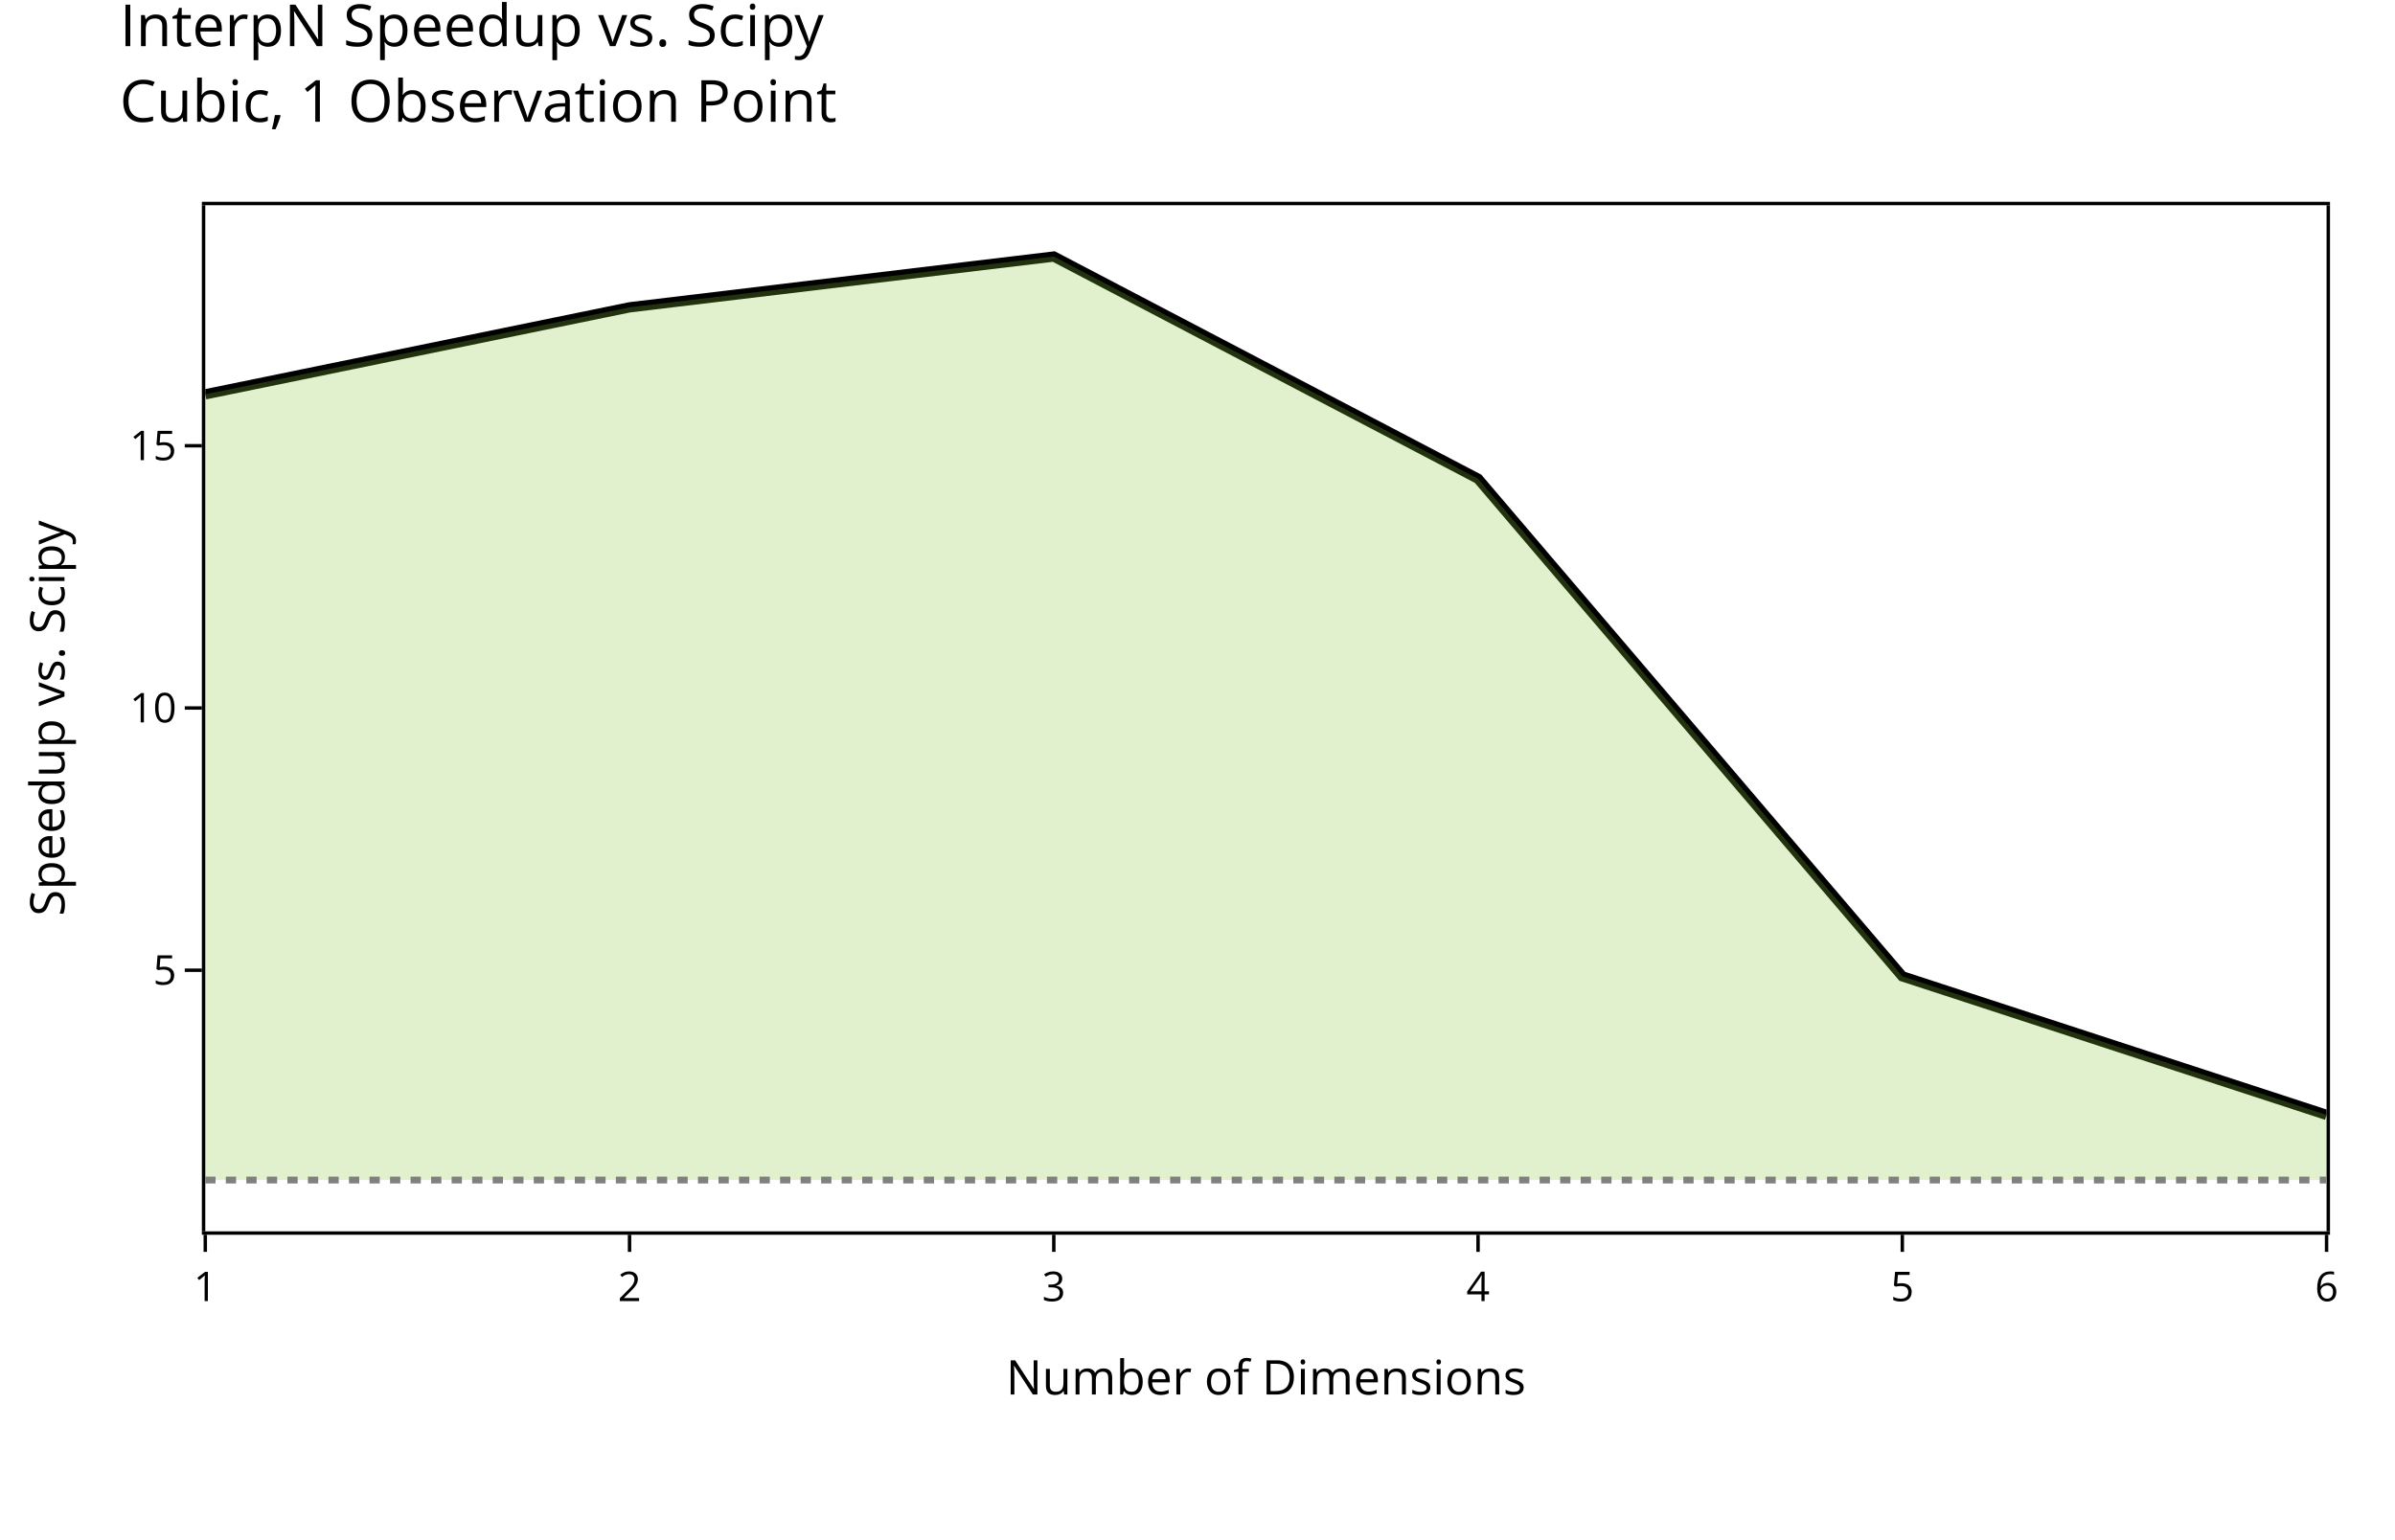
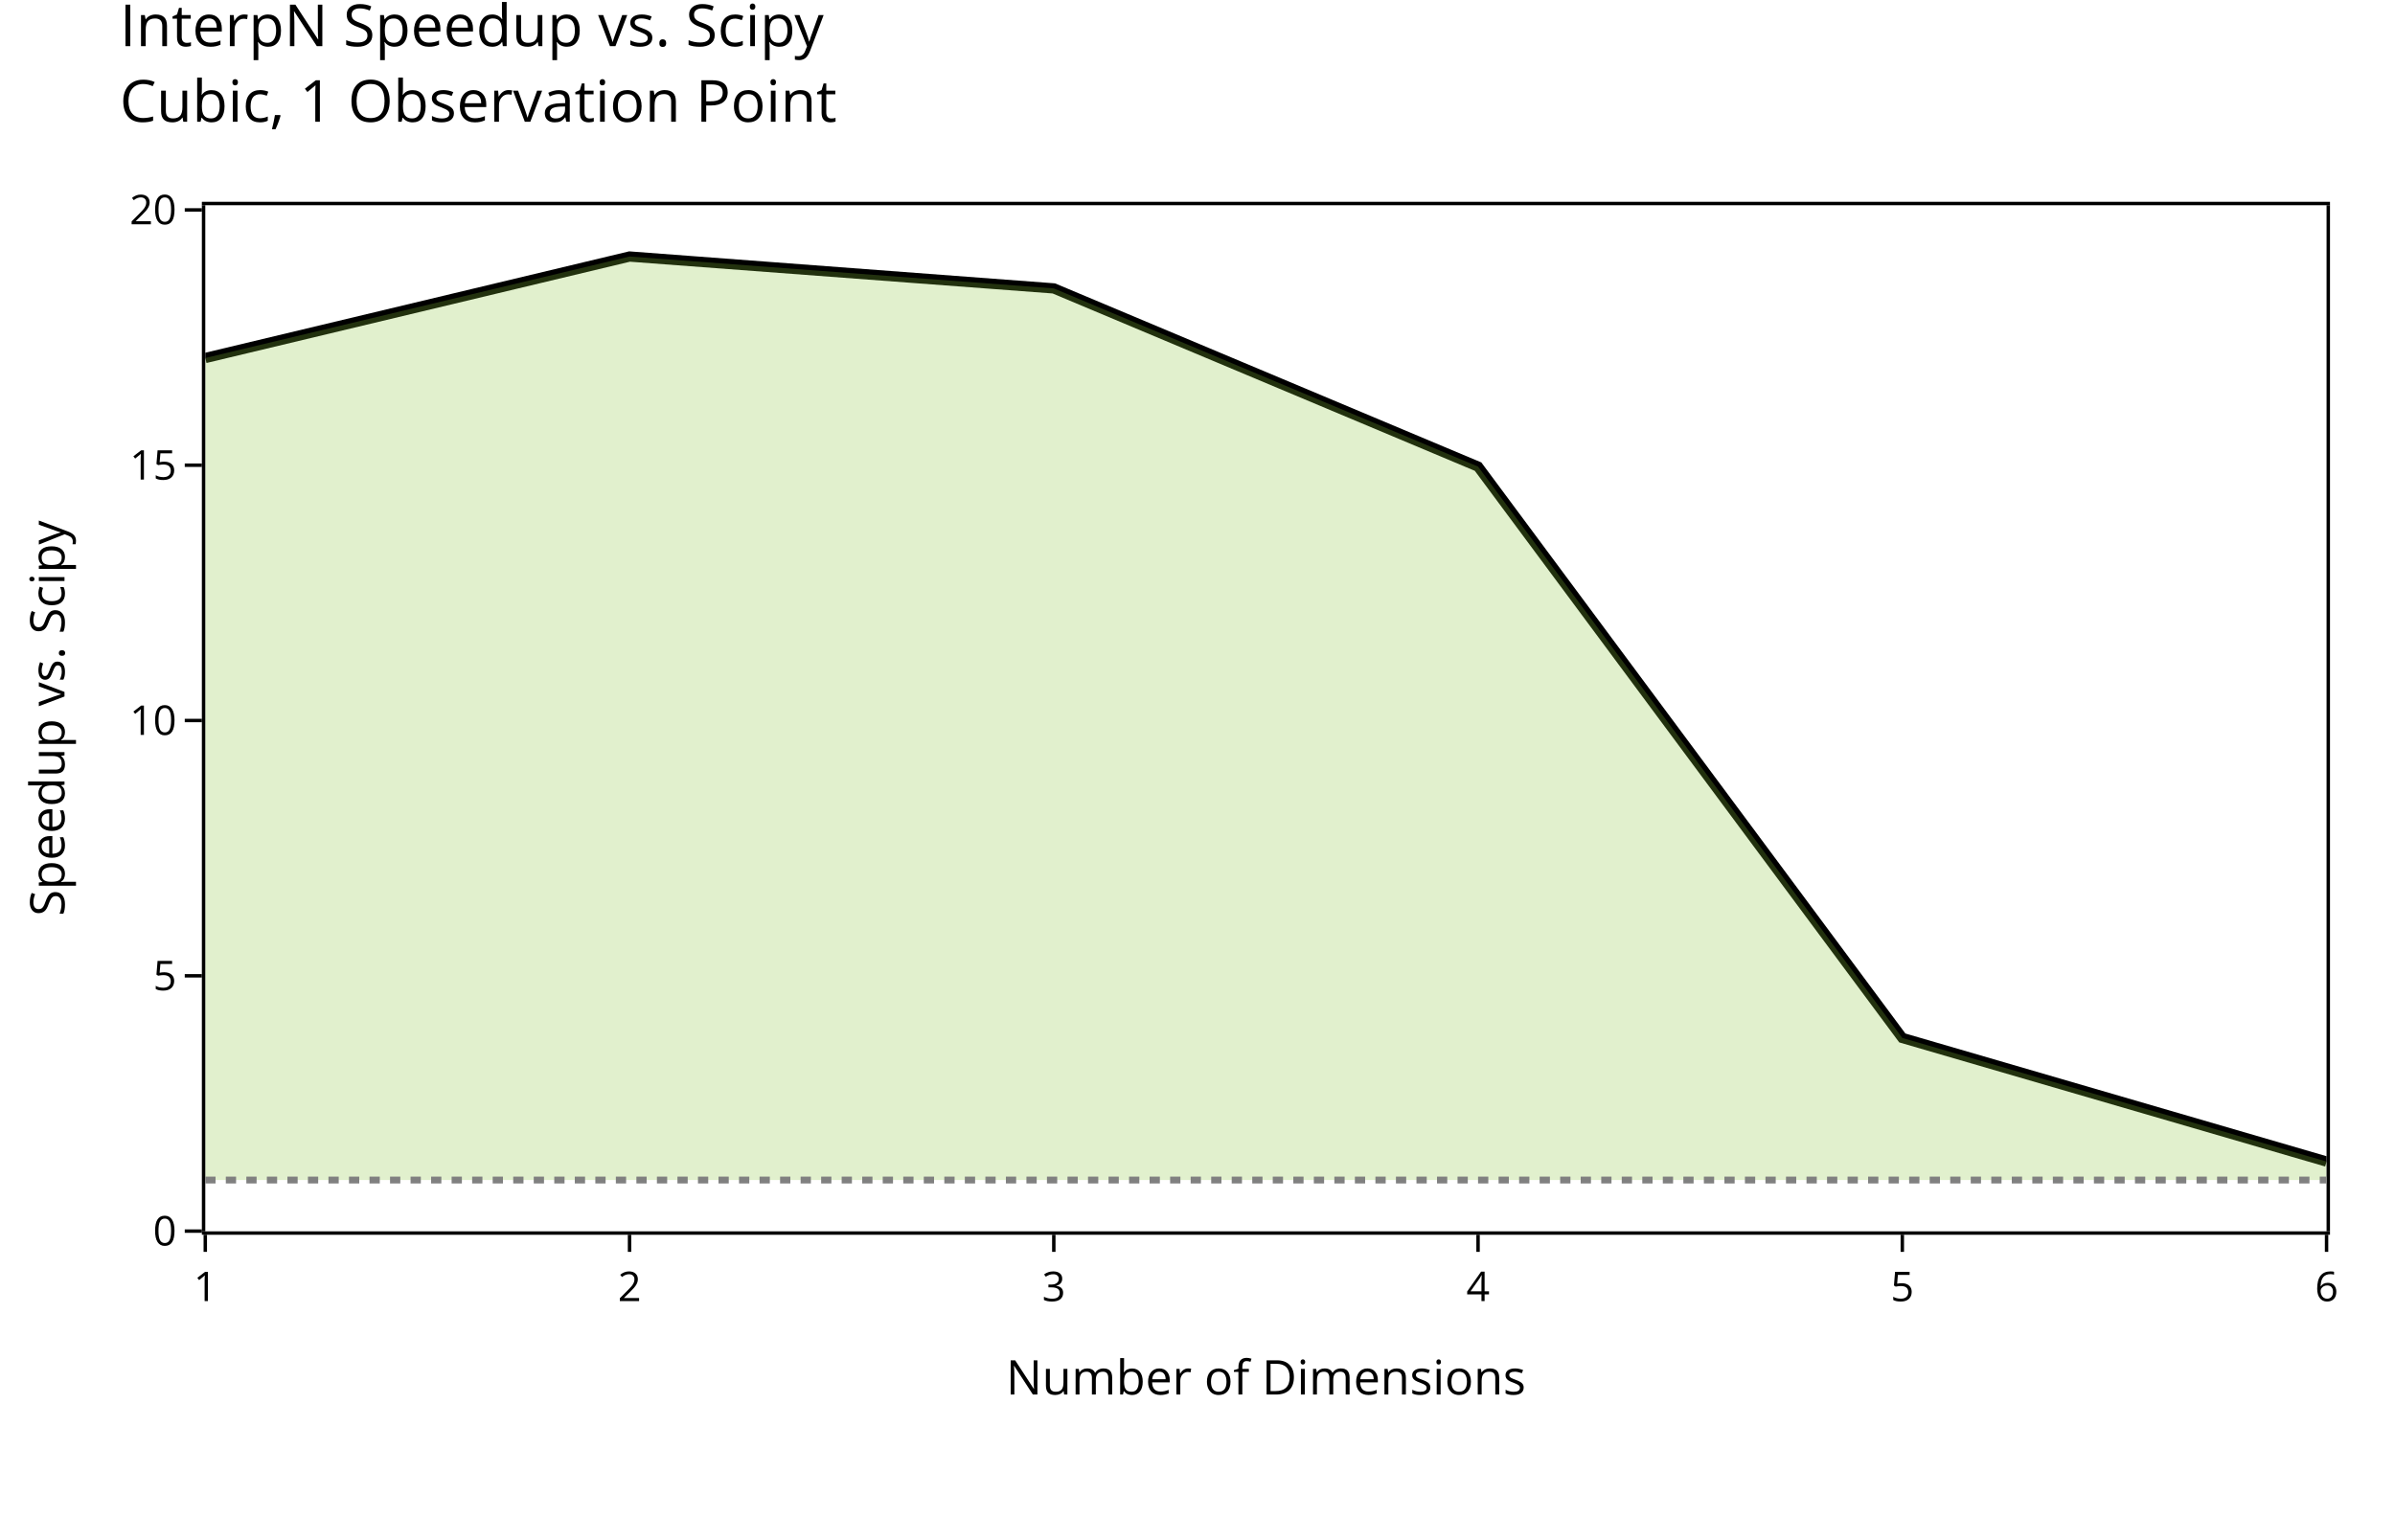
<svg xmlns="http://www.w3.org/2000/svg" class="main-svg" width="700" height="450" style="" viewBox="0 0 700 450">
  <rect x="0" y="0" width="700" height="450" style="fill: rgb(0, 0, 0); fill-opacity: 0;" />
-   <defs id="defs-040c6b">
+   <defs id="defs-9a3bc0">
    <g class="clips">
-       <clipPath id="clip040c6bxyplot" class="plotclip">
+       <clipPath id="clip9a3bc0xyplot" class="plotclip">
        <rect width="620" height="300" />
      </clipPath>
-       <clipPath class="axesclip" id="clip040c6bx">
+       <clipPath class="axesclip" id="clip9a3bc0x">
        <rect x="60" y="0" width="620" height="450" />
      </clipPath>
-       <clipPath class="axesclip" id="clip040c6by">
+       <clipPath class="axesclip" id="clip9a3bc0y">
        <rect x="0" y="60" width="700" height="300" />
      </clipPath>
-       <clipPath class="axesclip" id="clip040c6bxy">
+       <clipPath class="axesclip" id="clip9a3bc0xy">
        <rect x="60" y="60" width="620" height="300" />
      </clipPath>
    </g>
    <g class="gradients" />
    <g class="patterns" />
  </defs>
  <g class="bglayer">
    <rect class="bg" x="60" y="60" width="620" height="300" style="fill: rgb(0, 0, 0); fill-opacity: 0; stroke-width: 0;" />
  </g>
  <g class="layer-below">
    <g class="imagelayer" />
    <g class="shapelayer" />
  </g>
  <g class="cartesianlayer">
    <g class="subplot xy">
      <g class="layer-subplot">
        <g class="shapelayer" />
        <g class="imagelayer" />
      </g>
      <g class="minor-gridlayer">
        <g class="x" />
        <g class="y" />
      </g>
      <g class="gridlayer">
        <g class="x" />
        <g class="y" />
      </g>
      <g class="zerolinelayer" />
      <g class="layer-between">
        <g class="shapelayer" />
        <g class="imagelayer" />
      </g>
      <path class="xlines-below" />
      <path class="ylines-below" />
      <g class="overlines-below" />
      <g class="xaxislayer-below" />
      <g class="yaxislayer-below" />
      <g class="overaxes-below" />
      <g class="overplot">
-         <g class="xy" transform="translate(60,60)" clip-path="url(#clip040c6bxyplot)">
+         <g class="xy" transform="translate(60,60)" clip-path="url(#clip9a3bc0xyplot)">
          <g class="scatterlayer mlayer">
-             <g class="trace scatter traced9f476" style="stroke-miterlimit: 2; opacity: 1;">
+             <g class="trace scatter trace4e4157" style="stroke-miterlimit: 2; opacity: 1;">
              <g class="fills" />
              <g class="errorbars" />
              <g class="lines">
-                 <path class="js-line" d="M0,55.28L124,29.85L248,15L372,79.97L496,225.44L620,265.96" style="vector-effect: none; fill: none; stroke: rgb(0, 0, 0); stroke-opacity: 1; stroke-width: 3px; opacity: 1;" />
+                 <path class="js-line" d="M0,44.67L124,15L248,24.32L372,76.42L496,243.46L620,279.6" style="vector-effect: none; fill: none; stroke: rgb(0, 0, 0); stroke-opacity: 1; stroke-width: 3px; opacity: 1;" />
              </g>
              <g class="points" />
              <g class="text" />
            </g>
-             <g class="trace scatter trace7acc11" style="stroke-miterlimit: 2; opacity: 1;">
+             <g class="trace scatter traced5db51" style="stroke-miterlimit: 2; opacity: 1;">
              <g class="fills">
                <g>
-                   <path class="js-fill" d="M0,55.28L124,29.85L248,15L372,79.97L496,225.44L620,265.96L620,285L0,285Z" style="fill: rgb(139, 196, 59); fill-opacity: 0.25; stroke-width: 0;" />
+                   <path class="js-fill" d="M0,44.67L124,15L248,24.32L372,76.42L496,243.46L620,279.6L620,285L0,285Z" style="fill: rgb(139, 196, 59); fill-opacity: 0.25; stroke-width: 0;" />
                </g>
              </g>
              <g class="errorbars" />
              <g class="lines">
-                 <path class="js-line" d="M0,55.28L124,29.85L248,15L372,79.97L496,225.44L620,265.96L620,285L0,285" style="vector-effect: none; fill: none; stroke: rgb(239, 85, 59); stroke-opacity: 1; stroke-width: 0px; opacity: 1;" />
+                 <path class="js-line" d="M0,44.67L124,15L248,24.32L372,76.42L496,243.46L620,279.6L620,285L0,285" style="vector-effect: none; fill: none; stroke: rgb(239, 85, 59); stroke-opacity: 1; stroke-width: 0px; opacity: 1;" />
              </g>
              <g class="points" />
              <g class="text" />
            </g>
          </g>
        </g>
      </g>
      <path class="xlines-above crisp" d="M59,360.5H681M59,59.5H681" style="fill: none; stroke-width: 1px; stroke: rgb(0, 0, 0); stroke-opacity: 1;" />
      <path class="ylines-above crisp" d="M59.5,60V360M680.5,60V360" style="fill: none; stroke-width: 1px; stroke: rgb(0, 0, 0); stroke-opacity: 1;" />
      <g class="overlines-above" />
      <g class="xaxislayer-above">
        <path class="xtick ticks crisp" d="M0,361v5" transform="translate(60,0)" style="stroke: rgb(0, 0, 0); stroke-opacity: 1; stroke-width: 1px;" />
        <path class="xtick ticks crisp" d="M0,361v5" transform="translate(184,0)" style="stroke: rgb(0, 0, 0); stroke-opacity: 1; stroke-width: 1px;" />
        <path class="xtick ticks crisp" d="M0,361v5" transform="translate(308,0)" style="stroke: rgb(0, 0, 0); stroke-opacity: 1; stroke-width: 1px;" />
        <path class="xtick ticks crisp" d="M0,361v5" transform="translate(432,0)" style="stroke: rgb(0, 0, 0); stroke-opacity: 1; stroke-width: 1px;" />
        <path class="xtick ticks crisp" d="M0,361v5" transform="translate(556,0)" style="stroke: rgb(0, 0, 0); stroke-opacity: 1; stroke-width: 1px;" />
        <path class="xtick ticks crisp" d="M0,361v5" transform="translate(680,0)" style="stroke: rgb(0, 0, 0); stroke-opacity: 1; stroke-width: 1px;" />
        <g class="xtick">
          <text text-anchor="middle" x="0" y="380.4" transform="translate(60,0)" style="font-family: 'Open Sans', verdana, arial, sans-serif; font-size: 12px; fill: rgb(0, 0, 0); fill-opacity: 1; white-space: pre; opacity: 1;">1</text>
        </g>
        <g class="xtick">
          <text text-anchor="middle" x="0" y="380.4" style="font-family: 'Open Sans', verdana, arial, sans-serif; font-size: 12px; fill: rgb(0, 0, 0); fill-opacity: 1; white-space: pre; opacity: 1;" transform="translate(184,0)">2</text>
        </g>
        <g class="xtick">
          <text text-anchor="middle" x="0" y="380.4" style="font-family: 'Open Sans', verdana, arial, sans-serif; font-size: 12px; fill: rgb(0, 0, 0); fill-opacity: 1; white-space: pre; opacity: 1;" transform="translate(308,0)">3</text>
        </g>
        <g class="xtick">
          <text text-anchor="middle" x="0" y="380.4" style="font-family: 'Open Sans', verdana, arial, sans-serif; font-size: 12px; fill: rgb(0, 0, 0); fill-opacity: 1; white-space: pre; opacity: 1;" transform="translate(432,0)">4</text>
        </g>
        <g class="xtick">
          <text text-anchor="middle" x="0" y="380.4" style="font-family: 'Open Sans', verdana, arial, sans-serif; font-size: 12px; fill: rgb(0, 0, 0); fill-opacity: 1; white-space: pre; opacity: 1;" transform="translate(556,0)">5</text>
        </g>
        <g class="xtick">
          <text text-anchor="middle" x="0" y="380.4" style="font-family: 'Open Sans', verdana, arial, sans-serif; font-size: 12px; fill: rgb(0, 0, 0); fill-opacity: 1; white-space: pre; opacity: 1;" transform="translate(680,0)">6</text>
        </g>
      </g>
      <g class="yaxislayer-above">
-         <path class="ytick ticks crisp" d="M59,0h-5" transform="translate(0,283.66)" style="stroke: rgb(0, 0, 0); stroke-opacity: 1; stroke-width: 1px;" />
-         <path class="ytick ticks crisp" d="M59,0h-5" transform="translate(0,206.99)" style="stroke: rgb(0, 0, 0); stroke-opacity: 1; stroke-width: 1px;" />
-         <path class="ytick ticks crisp" d="M59,0h-5" transform="translate(0,130.32)" style="stroke: rgb(0, 0, 0); stroke-opacity: 1; stroke-width: 1px;" />
+         <path class="ytick ticks crisp" d="M59,0h-5" transform="translate(0,359.93)" style="stroke: rgb(0, 0, 0); stroke-opacity: 1; stroke-width: 1px;" />
+         <path class="ytick ticks crisp" d="M59,0h-5" transform="translate(0,285.29)" style="stroke: rgb(0, 0, 0); stroke-opacity: 1; stroke-width: 1px;" />
+         <path class="ytick ticks crisp" d="M59,0h-5" transform="translate(0,210.65)" style="stroke: rgb(0, 0, 0); stroke-opacity: 1; stroke-width: 1px;" />
+         <path class="ytick ticks crisp" d="M59,0h-5" transform="translate(0,136.01)" style="stroke: rgb(0, 0, 0); stroke-opacity: 1; stroke-width: 1px;" />
+         <path class="ytick ticks crisp" d="M59,0h-5" transform="translate(0,61.37)" style="stroke: rgb(0, 0, 0); stroke-opacity: 1; stroke-width: 1px;" />
        <g class="ytick">
-           <text text-anchor="end" x="51.6" y="4.2" transform="translate(0,283.66)" style="font-family: 'Open Sans', verdana, arial, sans-serif; font-size: 12px; fill: rgb(0, 0, 0); fill-opacity: 1; white-space: pre; opacity: 1;">5</text>
+           <text text-anchor="end" x="51.6" y="4.2" transform="translate(0,359.93)" style="font-family: 'Open Sans', verdana, arial, sans-serif; font-size: 12px; fill: rgb(0, 0, 0); fill-opacity: 1; white-space: pre; opacity: 1;">0</text>
        </g>
        <g class="ytick">
-           <text text-anchor="end" x="51.6" y="4.2" style="font-family: 'Open Sans', verdana, arial, sans-serif; font-size: 12px; fill: rgb(0, 0, 0); fill-opacity: 1; white-space: pre; opacity: 1;" transform="translate(0,206.99)">10</text>
+           <text text-anchor="end" x="51.6" y="4.2" style="font-family: 'Open Sans', verdana, arial, sans-serif; font-size: 12px; fill: rgb(0, 0, 0); fill-opacity: 1; white-space: pre; opacity: 1;" transform="translate(0,285.29)">5</text>
        </g>
        <g class="ytick">
-           <text text-anchor="end" x="51.6" y="4.2" style="font-family: 'Open Sans', verdana, arial, sans-serif; font-size: 12px; fill: rgb(0, 0, 0); fill-opacity: 1; white-space: pre; opacity: 1;" transform="translate(0,130.32)">15</text>
+           <text text-anchor="end" x="51.6" y="4.2" style="font-family: 'Open Sans', verdana, arial, sans-serif; font-size: 12px; fill: rgb(0, 0, 0); fill-opacity: 1; white-space: pre; opacity: 1;" transform="translate(0,210.65)">10</text>
+         </g>
+         <g class="ytick">
+           <text text-anchor="end" x="51.6" y="4.2" style="font-family: 'Open Sans', verdana, arial, sans-serif; font-size: 12px; fill: rgb(0, 0, 0); fill-opacity: 1; white-space: pre; opacity: 1;" transform="translate(0,136.01)">15</text>
+         </g>
+         <g class="ytick">
+           <text text-anchor="end" x="51.6" y="4.2" style="font-family: 'Open Sans', verdana, arial, sans-serif; font-size: 12px; fill: rgb(0, 0, 0); fill-opacity: 1; white-space: pre; opacity: 1;" transform="translate(0,61.37)">20</text>
        </g>
      </g>
      <g class="overaxes-above" />
    </g>
  </g>
  <g class="polarlayer" />
  <g class="smithlayer" />
  <g class="ternarylayer" />
  <g class="geolayer" />
  <g class="funnelarealayer" />
  <g class="pielayer" />
  <g class="iciclelayer" />
  <g class="treemaplayer" />
  <g class="sunburstlayer" />
  <g class="glimages" />
-   <defs id="topdefs-040c6b">
+   <defs id="topdefs-9a3bc0">
    <g class="clips" />
  </defs>
  <g class="layer-above">
    <g class="imagelayer" />
    <g class="shapelayer">
-       <g class="shape-group" data-index="0" clip-path="url(#clip040c6by)">
+       <g class="shape-group" data-index="0" clip-path="url(#clip9a3bc0y)">
        <path data-index="0" fill-rule="evenodd" d="M60,345L680,345" style="opacity: 1; stroke: rgb(128, 128, 128); stroke-opacity: 1; fill: rgb(0, 0, 0); fill-opacity: 0; stroke-dasharray: 3px, 3px; stroke-width: 2px;" />
      </g>
    </g>
  </g>
  <g class="infolayer">
    <g class="g-gtitle">
      <text class="gtitle" x="35" y="13.5" text-anchor="start" dy="0.7em" style="opacity: 1; font-family: 'Open Sans', verdana, arial, sans-serif; font-size: 17px; fill: rgb(0, 0, 0); fill-opacity: 1; white-space: pre;">
        <tspan class="line" dy="0em" x="35" y="13.5">InterpN Speedup vs. Scipy</tspan>
        <tspan class="line" dy="1.3em" x="35" y="13.5">Cubic, 1 Observation Point</tspan>
      </text>
    </g>
    <g class="g-xtitle">
      <text class="xtitle" x="370" y="407.706" text-anchor="middle" style="opacity: 1; font-family: 'Open Sans', verdana, arial, sans-serif; font-size: 14px; fill: rgb(0, 0, 0); fill-opacity: 1; white-space: pre;">Number of Dimensions</text>
    </g>
    <g class="g-ytitle">
      <text class="ytitle" transform="rotate(-90,18.85,210)" x="18.85" y="210" text-anchor="middle" style="opacity: 1; font-family: 'Open Sans', verdana, arial, sans-serif; font-size: 14px; fill: rgb(0, 0, 0); fill-opacity: 1; white-space: pre;">Speedup vs. Scipy</text>
    </g>
  </g>
</svg>
